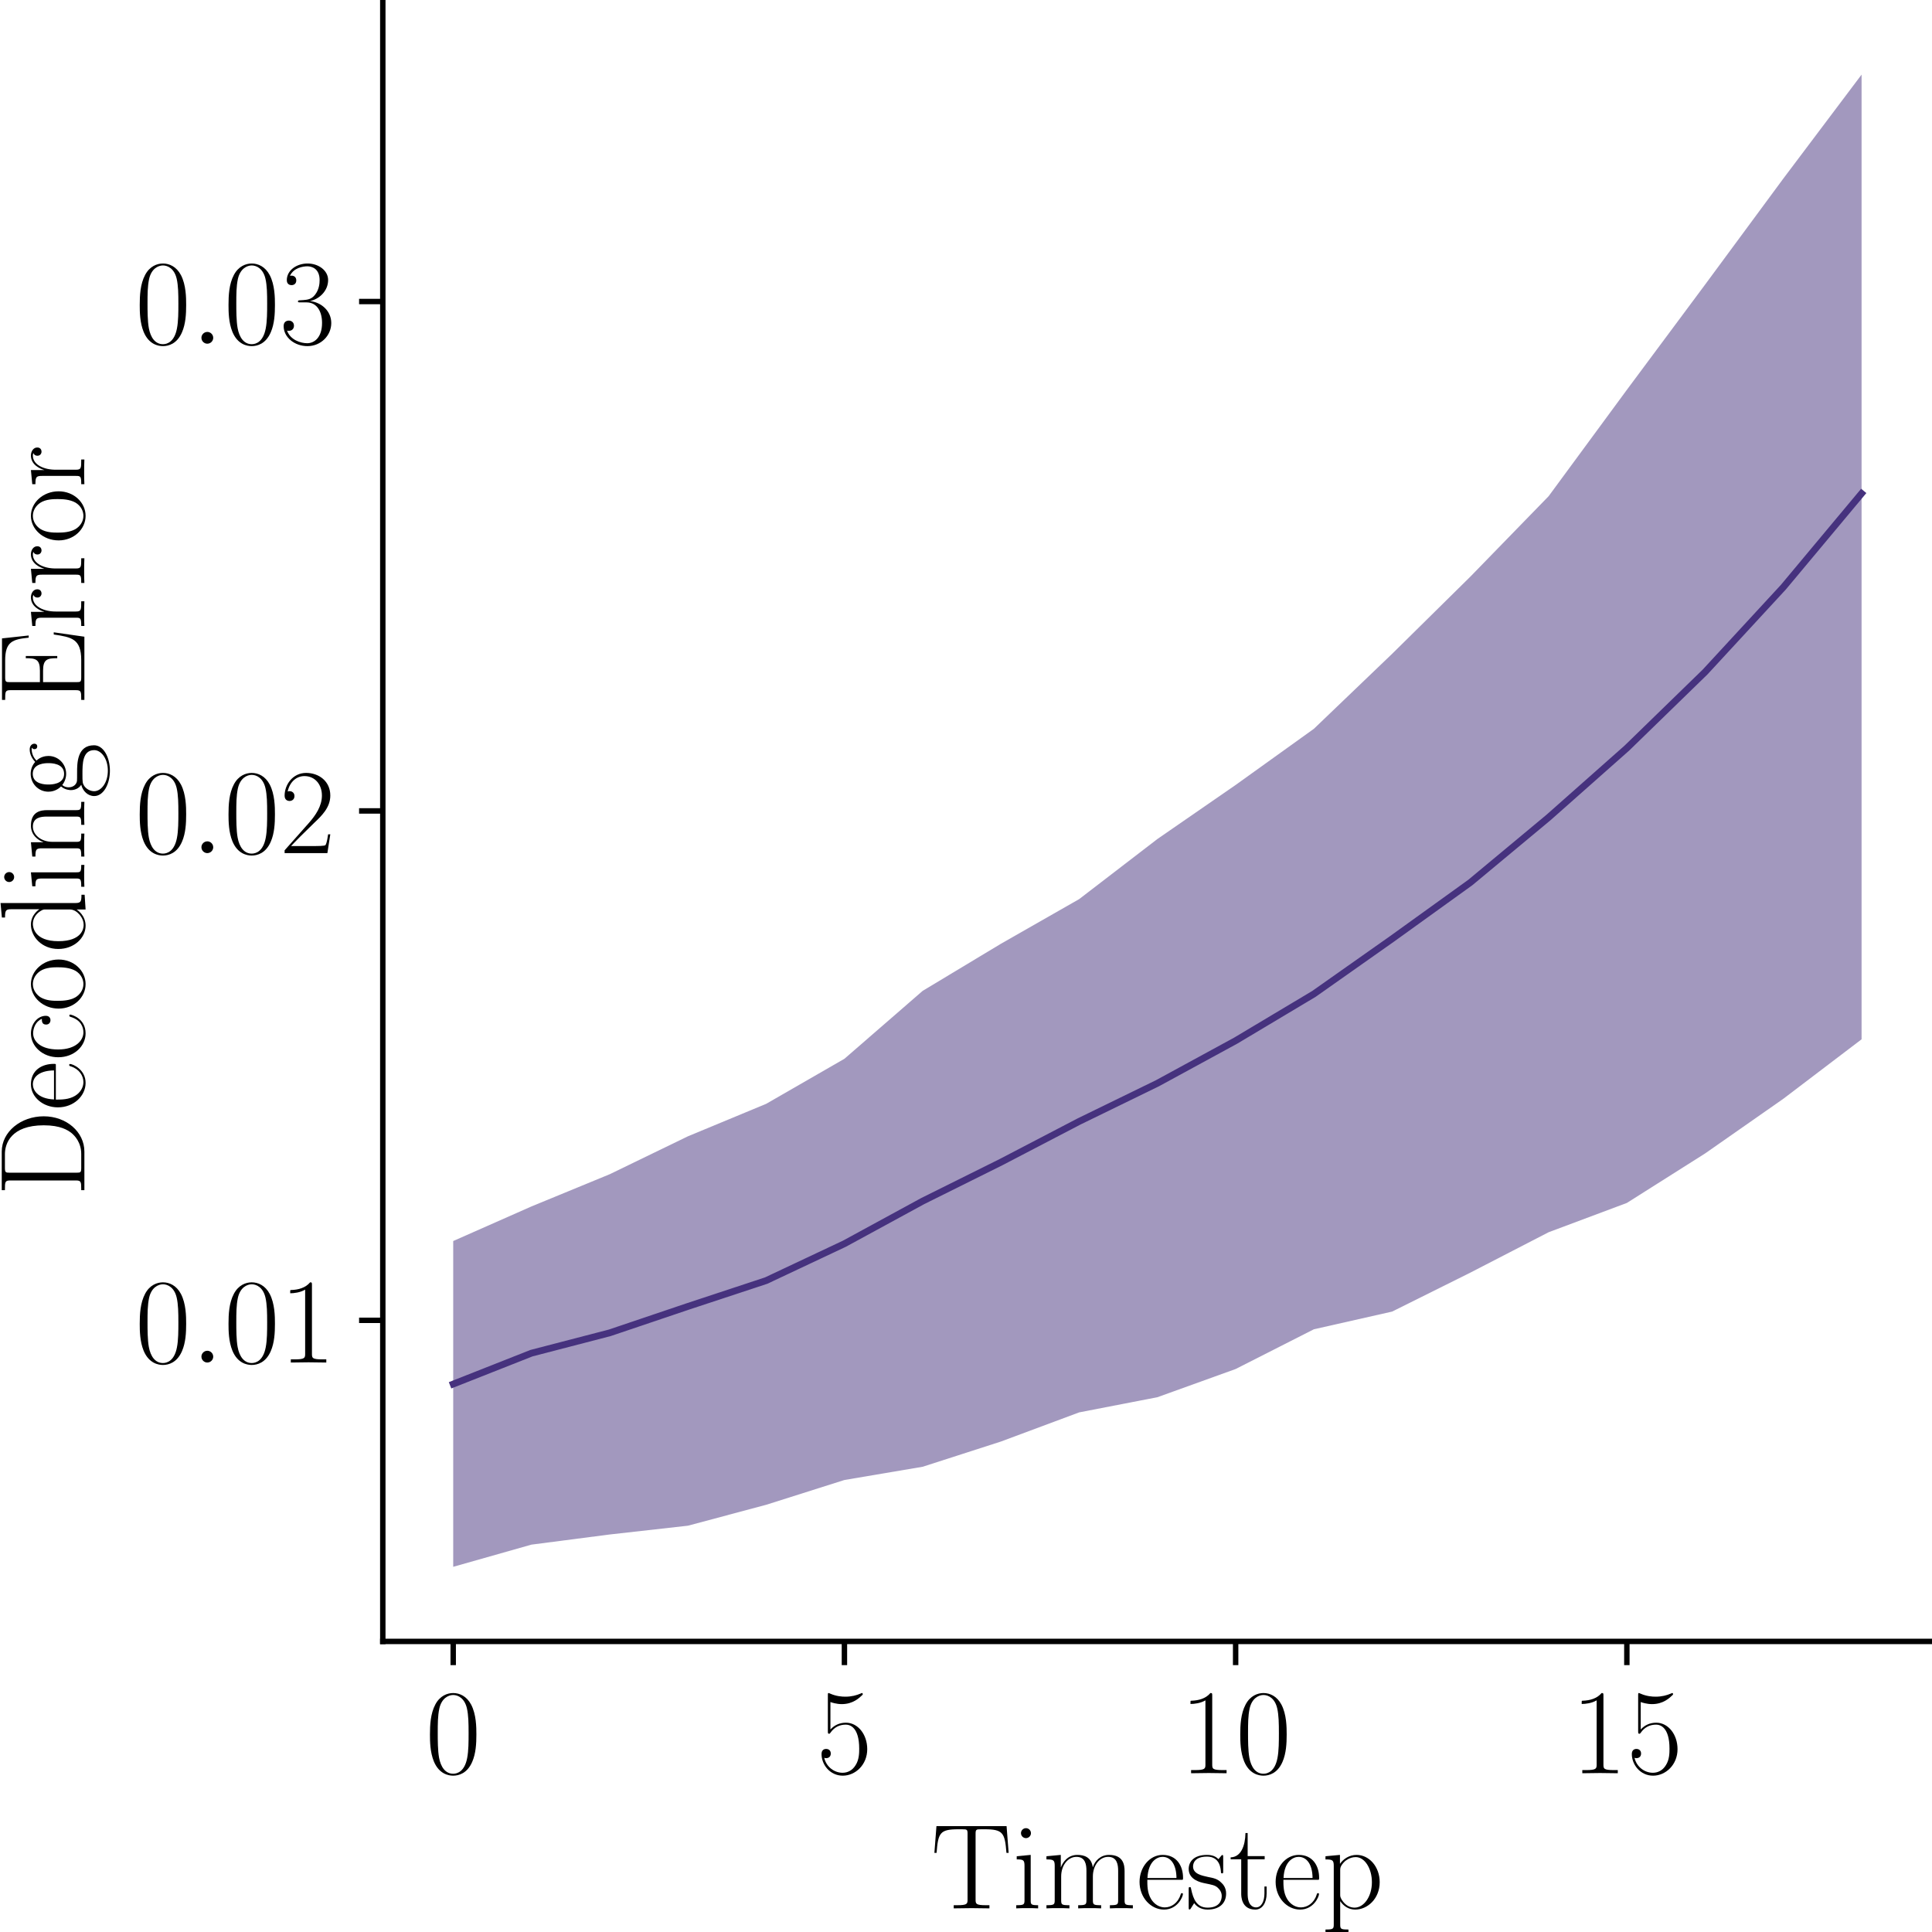
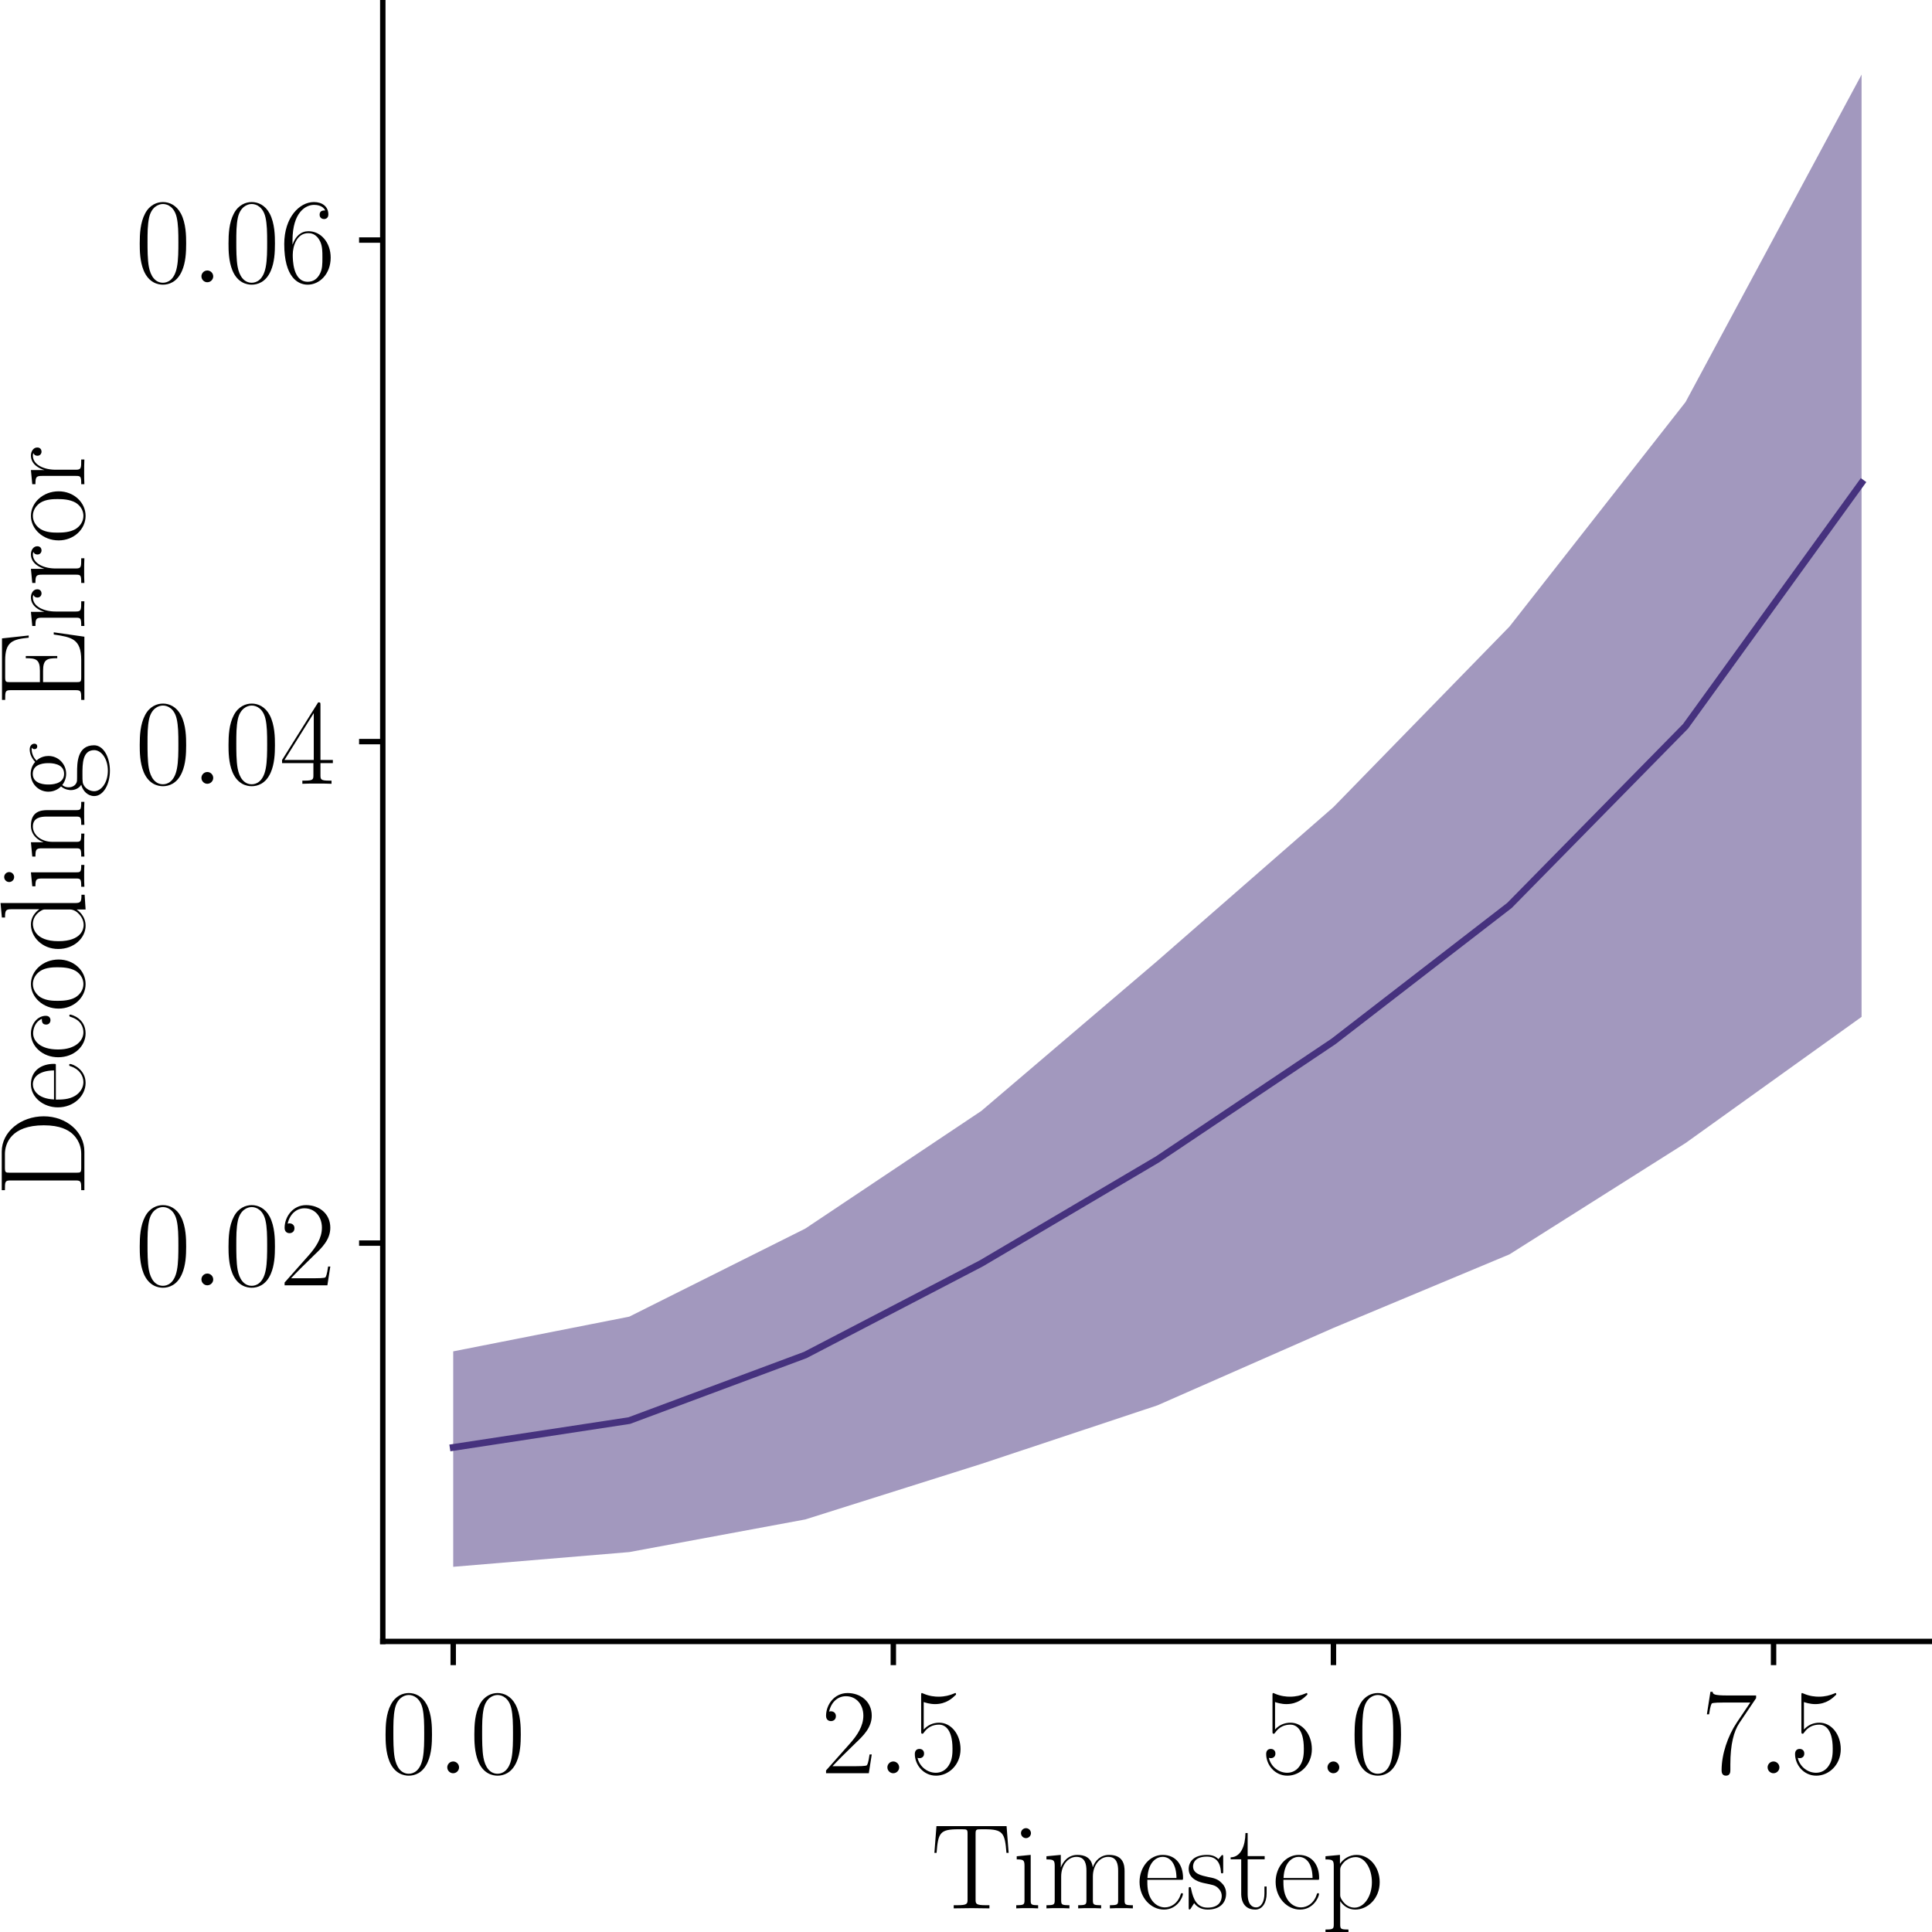
<svg xmlns="http://www.w3.org/2000/svg" xmlns:xlink="http://www.w3.org/1999/xlink" width="285.12pt" height="285.12pt" viewBox="0 0 285.12 285.12" version="1.1">
  <defs>
    <style type="text/css">*{stroke-linejoin: round; stroke-linecap: butt}</style>
  </defs>
  <g id="figure_1">
    <g id="patch_1">
      <path d="M 0 285.12  L 285.12 285.12  L 285.12 0  L 0 0  L 0 285.12  z " style="fill: none" />
    </g>
    <g id="axes_1">
      <g id="patch_2">
        <path d="M 56.492 242.237  L 285.12 242.237  L 285.12 0  L 56.492 0  L 56.492 242.237  z " style="fill: none" />
      </g>
      <g id="matplotlib.axis_1">
        <g id="xtick_1">
          <g id="line2d_1">
            <defs>
-               <path id="m27637a55f5" d="M 0 0  L 0 3.5  " style="stroke: #000000; stroke-width: 0.8" />
-             </defs>
-             <g>
-               <use xlink:href="#m27637a55f5" x="66.884" y="242.237" style="stroke: #000000; stroke-width: 0.8" />
+               <path id="mc0fb9e7ba3" d="M 0 0  L 0 3.5  " style="stroke: #000000; stroke-width: 0.8" />
+             </defs>
+             <g>
+               <use xlink:href="#mc0fb9e7ba3" x="66.884" y="242.237" style="stroke: #000000; stroke-width: 0.8" />
            </g>
          </g>
          <g id="text_1">
-             <g transform="translate(62.77177 261.6906) scale(0.18 -0.18)">
+             <g transform="translate(56.22088 261.6906) scale(0.18 -0.18)">
              <defs>
                <path id="CMR17-30" d="M 2688 2038  C 2688 2430 2682 3099 2413 3613  C 2176 4063 1798 4224 1466 4224  C 1158 4224 768 4082 525 3620  C 269 3137 243 2539 243 2038  C 243 1671 250 1112 448 623  C 723 -39 1216 -128 1466 -128  C 1760 -128 2208 -7 2470 604  C 2662 1048 2688 1568 2688 2038  z M 1466 -26  C 1056 -26 813 328 723 816  C 653 1196 653 1749 653 2109  C 653 2604 653 3015 736 3407  C 858 3954 1216 4121 1466 4121  C 1728 4121 2067 3947 2189 3420  C 2272 3054 2278 2623 2278 2109  C 2278 1691 2278 1176 2202 797  C 2067 96 1690 -26 1466 -26  z " transform="scale(0.015625)" />
-               </defs>
-               <use xlink:href="#CMR17-30" transform="scale(0.996264)" />
+                 <path id="CMMI12-3a" d="M 1178 307  C 1178 492 1024 620 870 620  C 685 620 557 467 557 313  C 557 128 710 0 864 0  C 1050 0 1178 153 1178 307  z " transform="scale(0.015625)" />
+               </defs>
+               <use xlink:href="#CMR17-30" transform="scale(0.996264)" />
+               <use xlink:href="#CMMI12-3a" transform="translate(45.69048 0) scale(0.996264)" />
+               <use xlink:href="#CMR17-30" transform="translate(72.78765 0) scale(0.996264)" />
            </g>
          </g>
        </g>
        <g id="xtick_2">
          <g id="line2d_2">
            <g>
-               <use xlink:href="#m27637a55f5" x="124.618" y="242.237" style="stroke: #000000; stroke-width: 0.8" />
+               <use xlink:href="#mc0fb9e7ba3" x="131.835" y="242.237" style="stroke: #000000; stroke-width: 0.8" />
            </g>
          </g>
          <g id="text_2">
-             <g transform="translate(120.5062 261.6906) scale(0.18 -0.18)">
-               <defs>
+             <g transform="translate(121.1721 261.6906) scale(0.18 -0.18)">
+               <defs>
+                 <path id="CMR17-32" d="M 2669 990  L 2554 990  C 2490 537 2438 460 2413 422  C 2381 371 1920 371 1830 371  L 602 371  C 832 620 1280 1073 1824 1596  C 2214 1966 2669 2400 2669 3033  C 2669 3788 2067 4224 1395 4224  C 691 4224 262 3603 262 3027  C 262 2777 448 2745 525 2745  C 589 2745 781 2783 781 3007  C 781 3206 614 3264 525 3264  C 486 3264 448 3257 422 3244  C 544 3788 915 4057 1306 4057  C 1862 4057 2227 3616 2227 3033  C 2227 2477 1901 1998 1536 1583  L 262 147  L 262 0  L 2515 0  L 2669 990  z " transform="scale(0.015625)" />
                <path id="CMR17-35" d="M 730 3750  C 794 3724 1056 3641 1325 3641  C 1920 3641 2246 3961 2432 4140  C 2432 4191 2432 4224 2394 4224  C 2387 4224 2374 4224 2323 4198  C 2099 4102 1837 4032 1517 4032  C 1325 4032 1037 4055 723 4191  C 653 4224 640 4224 634 4224  C 602 4224 595 4217 595 4090  L 595 2231  C 595 2113 595 2080 659 2080  C 691 2080 704 2093 736 2139  C 941 2435 1222 2560 1542 2560  C 1766 2560 2246 2415 2246 1293  C 2246 1087 2246 716 2054 422  C 1894 159 1645 25 1370 25  C 947 25 518 319 403 812  C 429 806 480 793 506 793  C 589 793 749 838 749 1036  C 749 1209 627 1280 506 1280  C 358 1280 262 1190 262 1011  C 262 454 704 -128 1382 -128  C 2042 -128 2669 441 2669 1267  C 2669 2054 2170 2662 1549 2662  C 1222 2662 947 2540 730 2304  L 730 3750  z " transform="scale(0.015625)" />
              </defs>
-               <use xlink:href="#CMR17-35" transform="scale(0.996264)" />
+               <use xlink:href="#CMR17-32" transform="scale(0.996264)" />
+               <use xlink:href="#CMMI12-3a" transform="translate(45.69048 0) scale(0.996264)" />
+               <use xlink:href="#CMR17-35" transform="translate(72.78765 0) scale(0.996264)" />
            </g>
          </g>
        </g>
        <g id="xtick_3">
          <g id="line2d_3">
            <g>
-               <use xlink:href="#m27637a55f5" x="182.353" y="242.237" style="stroke: #000000; stroke-width: 0.8" />
+               <use xlink:href="#mc0fb9e7ba3" x="196.786" y="242.237" style="stroke: #000000; stroke-width: 0.8" />
            </g>
          </g>
          <g id="text_3">
-             <g transform="translate(174.1285 261.6906) scale(0.18 -0.18)">
-               <defs>
-                 <path id="CMR17-31" d="M 1702 4083  C 1702 4217 1696 4224 1606 4224  C 1357 3927 979 3833 621 3820  C 602 3820 570 3820 563 3808  C 557 3795 557 3782 557 3648  C 755 3648 1088 3686 1344 3839  L 1344 467  C 1344 243 1331 166 781 166  L 589 166  L 589 0  C 896 6 1216 12 1523 12  C 1830 12 2150 6 2458 0  L 2458 166  L 2266 166  C 1715 166 1702 236 1702 467  L 1702 4083  z " transform="scale(0.015625)" />
-               </defs>
-               <use xlink:href="#CMR17-31" transform="scale(0.996264)" />
-               <use xlink:href="#CMR17-30" transform="translate(45.69048 0) scale(0.996264)" />
+             <g transform="translate(186.1233 261.6906) scale(0.18 -0.18)">
+               <use xlink:href="#CMR17-35" transform="scale(0.996264)" />
+               <use xlink:href="#CMMI12-3a" transform="translate(45.69048 0) scale(0.996264)" />
+               <use xlink:href="#CMR17-30" transform="translate(72.78765 0) scale(0.996264)" />
            </g>
          </g>
        </g>
        <g id="xtick_4">
          <g id="line2d_4">
            <g>
-               <use xlink:href="#m27637a55f5" x="240.087" y="242.237" style="stroke: #000000; stroke-width: 0.8" />
+               <use xlink:href="#mc0fb9e7ba3" x="261.738" y="242.237" style="stroke: #000000; stroke-width: 0.8" />
            </g>
          </g>
          <g id="text_4">
-             <g transform="translate(231.8629 261.6906) scale(0.18 -0.18)">
-               <use xlink:href="#CMR17-31" transform="scale(0.996264)" />
-               <use xlink:href="#CMR17-35" transform="translate(45.69048 0) scale(0.996264)" />
+             <g transform="translate(251.0745 261.6906) scale(0.18 -0.18)">
+               <defs>
+                 <path id="CMR17-37" d="M 2886 3955  L 2886 4096  L 1382 4096  C 634 4096 621 4166 595 4288  L 480 4288  L 294 3104  L 410 3104  C 429 3226 474 3552 550 3673  C 589 3724 1062 3724 1171 3724  L 2579 3724  L 1869 2670  C 1395 1961 1069 1003 1069 166  C 1069 89 1069 -128 1299 -128  C 1530 -128 1530 89 1530 172  L 1530 466  C 1530 1514 1709 2204 2003 2644  L 2886 3955  z " transform="scale(0.015625)" />
+               </defs>
+               <use xlink:href="#CMR17-37" transform="scale(0.996264)" />
+               <use xlink:href="#CMMI12-3a" transform="translate(45.69048 0) scale(0.996264)" />
+               <use xlink:href="#CMR17-35" transform="translate(72.78765 0) scale(0.996264)" />
            </g>
          </g>
        </g>
        <g id="text_5">
          <g transform="translate(137.3934 281.6319) scale(0.18 -0.18)">
            <defs>
              <path id="CMR17-54" d="M 3981 4332  L 288 4332  L 179 2924  L 294 2924  C 378 3981 467 4166 1453 4166  C 1568 4166 1754 4166 1805 4159  C 1926 4140 1926 4064 1926 3917  L 1926 465  C 1926 236 1907 166 1376 166  L 1197 166  L 1197 0  C 1504 6 1824 12 2138 12  C 2451 12 2771 6 3078 0  L 3078 166  L 2899 166  C 2368 166 2349 236 2349 465  L 2349 3917  C 2349 4057 2349 4134 2464 4159  C 2515 4166 2701 4166 2816 4166  C 3795 4166 3891 3981 3974 2924  L 4090 2924  L 3981 4332  z " transform="scale(0.015625)" />
              <path id="CMR17-69" d="M 992 3961  C 992 4102 877 4224 730 4224  C 589 4224 467 4108 467 3961  C 467 3820 582 3699 730 3699  C 870 3699 992 3814 992 3961  z M 243 2745  L 243 2579  C 602 2579 653 2540 653 2231  L 653 443  C 653 198 627 166 218 166  L 218 0  C 371 12 646 12 806 12  C 960 12 1222 12 1370 0  L 1370 166  C 992 166 979 205 979 436  L 979 2816  L 243 2745  z " transform="scale(0.015625)" />
              <path id="CMR17-6d" d="M 4326 1954  C 4326 2276 4269 2816 3507 2816  C 3072 2816 2771 2520 2656 2173  L 2650 2173  C 2573 2700 2195 2816 1837 2816  C 1331 2816 1069 2424 973 2166  L 966 2166  L 966 2816  L 211 2745  L 211 2578  C 589 2578 646 2540 646 2231  L 646 443  C 646 198 621 166 211 166  L 211 0  C 365 12 646 12 813 12  C 979 12 1267 12 1421 0  L 1421 166  C 1011 166 986 192 986 443  L 986 1678  C 986 2269 1344 2713 1792 2713  C 2266 2713 2317 2289 2317 1980  L 2317 443  C 2317 198 2291 166 1882 166  L 1882 0  C 2035 12 2317 12 2483 12  C 2650 12 2938 12 3091 0  L 3091 166  C 2682 166 2656 192 2656 443  L 2656 1678  C 2656 2269 3014 2713 3462 2713  C 3936 2713 3987 2289 3987 1980  L 3987 443  C 3987 198 3962 166 3552 166  L 3552 0  C 3706 12 3987 12 4154 12  C 4320 12 4608 12 4762 0  L 4762 166  C 4352 166 4326 192 4326 443  L 4326 1954  z " transform="scale(0.015625)" />
              <path id="CMR17-65" d="M 2438 1503  C 2464 1529 2464 1542 2464 1606  C 2464 2251 2118 2816 1389 2816  C 710 2816 173 2175 173 1394  C 173 554 781 -64 1459 -64  C 2176 -64 2458 619 2458 755  C 2458 800 2419 800 2406 800  C 2362 800 2355 787 2330 709  C 2189 270 1837 51 1504 51  C 1229 51 954 206 781 490  C 582 819 582 1200 582 1503  L 2438 1503  z M 589 1600  C 634 2511 1126 2713 1382 2713  C 1818 2713 2112 2308 2118 1600  L 589 1600  z " transform="scale(0.015625)" />
              <path id="CMR17-73" d="M 1978 2688  C 1978 2803 1971 2809 1933 2809  C 1907 2809 1901 2803 1824 2707  C 1805 2681 1747 2617 1728 2592  C 1523 2809 1235 2816 1126 2816  C 416 2816 160 2444 160 2073  C 160 1497 813 1363 998 1324  C 1402 1241 1542 1216 1677 1100  C 1760 1024 1901 883 1901 652  C 1901 384 1747 38 1158 38  C 602 38 403 460 288 1024  C 269 1113 269 1120 218 1120  C 166 1120 160 1113 160 985  L 160 64  C 160 -52 166 -58 205 -58  C 237 -58 243 -52 275 0  C 314 57 410 211 448 275  C 576 102 800 -64 1158 -64  C 1792 -64 2131 281 2131 780  C 2131 1107 1958 1280 1875 1356  C 1683 1555 1459 1600 1190 1651  C 838 1728 390 1817 390 2208  C 390 2374 480 2726 1126 2726  C 1811 2726 1850 2086 1862 1881  C 1869 1849 1901 1843 1920 1843  C 1978 1843 1978 1862 1978 1971  L 1978 2688  z " transform="scale(0.015625)" />
              <path id="CMR17-74" d="M 966 2585  L 1862 2585  L 1862 2752  L 966 2752  L 966 3968  L 851 3968  C 838 3292 614 2700 70 2687  L 70 2585  L 627 2585  L 627 778  C 627 655 627 -64 1370 -64  C 1747 -64 1965 308 1965 784  L 1965 1151  L 1850 1151  L 1850 790  C 1850 347 1677 51 1408 51  C 1222 51 966 179 966 765  L 966 2585  z " transform="scale(0.015625)" />
              <path id="CMR17-70" d="M 1408 -1114  C 998 -1114 973 -1088 973 -834  L 973 380  C 1158 109 1427 -64 1766 -64  C 2406 -64 3053 503 3053 1382  C 3053 2196 2496 2816 1837 2816  C 1453 2816 1139 2603 960 2345  L 960 2816  L 198 2745  L 198 2577  C 576 2577 634 2539 634 2228  L 634 -834  C 634 -1081 608 -1114 198 -1114  L 198 -1280  C 352 -1268 634 -1268 800 -1268  C 966 -1268 1254 -1268 1408 -1280  L 1408 -1114  z M 973 2015  C 973 2106 973 2241 1222 2481  C 1254 2506 1472 2700 1792 2700  C 2259 2700 2643 2112 2643 1376  C 2643 639 2234 38 1728 38  C 1498 38 1248 148 1056 451  C 973 594 973 632 973 736  L 973 2015  z " transform="scale(0.015625)" />
            </defs>
            <use xlink:href="#CMR17-54" transform="scale(0.996264)" />
            <use xlink:href="#CMR17-69" transform="translate(66.50988 0) scale(0.996264)" />
            <use xlink:href="#CMR17-6d" transform="translate(91.38094 0) scale(0.996264)" />
            <use xlink:href="#CMR17-65" transform="translate(168.3005 0) scale(0.996264)" />
            <use xlink:href="#CMR17-73" transform="translate(208.7862 0) scale(0.996264)" />
            <use xlink:href="#CMR17-74" transform="translate(244.5875 0) scale(0.996264)" />
            <use xlink:href="#CMR17-65" transform="translate(279.8683 0) scale(0.996264)" />
            <use xlink:href="#CMR17-70" transform="translate(320.354 0) scale(0.996264)" />
          </g>
        </g>
      </g>
      <g id="matplotlib.axis_2">
        <g id="ytick_1">
          <g id="line2d_5">
            <defs>
-               <path id="m6d7aadea1a" d="M 0 0  L -3.5 0  " style="stroke: #000000; stroke-width: 0.8" />
-             </defs>
-             <g>
-               <use xlink:href="#m6d7aadea1a" x="56.492" y="194.852" style="stroke: #000000; stroke-width: 0.8" />
+               <path id="m4e6ae1d919" d="M 0 0  L -3.5 0  " style="stroke: #000000; stroke-width: 0.8" />
+             </defs>
+             <g>
+               <use xlink:href="#m4e6ae1d919" x="56.492" y="183.456" style="stroke: #000000; stroke-width: 0.8" />
            </g>
          </g>
          <g id="text_6">
-             <g transform="translate(19.94136 201.0791) scale(0.18 -0.18)">
-               <defs>
-                 <path id="CMMI12-3a" d="M 1178 307  C 1178 492 1024 620 870 620  C 685 620 557 467 557 313  C 557 128 710 0 864 0  C 1050 0 1178 153 1178 307  z " transform="scale(0.015625)" />
-               </defs>
-               <use xlink:href="#CMR17-30" transform="scale(0.996264)" />
-               <use xlink:href="#CMMI12-3a" transform="translate(45.69048 0) scale(0.996264)" />
-               <use xlink:href="#CMR17-30" transform="translate(72.78765 0) scale(0.996264)" />
-               <use xlink:href="#CMR17-31" transform="translate(118.4781 0) scale(0.996264)" />
+             <g transform="translate(19.94136 189.6829) scale(0.18 -0.18)">
+               <use xlink:href="#CMR17-30" transform="scale(0.996264)" />
+               <use xlink:href="#CMMI12-3a" transform="translate(45.69048 0) scale(0.996264)" />
+               <use xlink:href="#CMR17-30" transform="translate(72.78765 0) scale(0.996264)" />
+               <use xlink:href="#CMR17-32" transform="translate(118.4781 0) scale(0.996264)" />
            </g>
          </g>
        </g>
        <g id="ytick_2">
          <g id="line2d_6">
            <g>
-               <use xlink:href="#m6d7aadea1a" x="56.492" y="119.674" style="stroke: #000000; stroke-width: 0.8" />
+               <use xlink:href="#m4e6ae1d919" x="56.492" y="109.442" style="stroke: #000000; stroke-width: 0.8" />
            </g>
          </g>
          <g id="text_7">
-             <g transform="translate(19.94136 125.9005) scale(0.18 -0.18)">
-               <defs>
-                 <path id="CMR17-32" d="M 2669 990  L 2554 990  C 2490 537 2438 460 2413 422  C 2381 371 1920 371 1830 371  L 602 371  C 832 620 1280 1073 1824 1596  C 2214 1966 2669 2400 2669 3033  C 2669 3788 2067 4224 1395 4224  C 691 4224 262 3603 262 3027  C 262 2777 448 2745 525 2745  C 589 2745 781 2783 781 3007  C 781 3206 614 3264 525 3264  C 486 3264 448 3257 422 3244  C 544 3788 915 4057 1306 4057  C 1862 4057 2227 3616 2227 3033  C 2227 2477 1901 1998 1536 1583  L 262 147  L 262 0  L 2515 0  L 2669 990  z " transform="scale(0.015625)" />
-               </defs>
-               <use xlink:href="#CMR17-30" transform="scale(0.996264)" />
-               <use xlink:href="#CMMI12-3a" transform="translate(45.69048 0) scale(0.996264)" />
-               <use xlink:href="#CMR17-30" transform="translate(72.78765 0) scale(0.996264)" />
-               <use xlink:href="#CMR17-32" transform="translate(118.4781 0) scale(0.996264)" />
+             <g transform="translate(19.94136 115.6683) scale(0.18 -0.18)">
+               <defs>
+                 <path id="CMR17-34" d="M 2150 4147  C 2150 4281 2144 4288 2029 4288  L 128 1254  L 128 1088  L 1779 1088  L 1779 460  C 1779 230 1766 166 1318 166  L 1197 166  L 1197 0  C 1402 12 1747 12 1965 12  C 2182 12 2528 12 2733 0  L 2733 166  L 2611 166  C 2163 166 2150 230 2150 460  L 2150 1088  L 2803 1088  L 2803 1254  L 2150 1254  L 2150 4147  z M 1798 3723  L 1798 1254  L 256 1254  L 1798 3723  z " transform="scale(0.015625)" />
+               </defs>
+               <use xlink:href="#CMR17-30" transform="scale(0.996264)" />
+               <use xlink:href="#CMMI12-3a" transform="translate(45.69048 0) scale(0.996264)" />
+               <use xlink:href="#CMR17-30" transform="translate(72.78765 0) scale(0.996264)" />
+               <use xlink:href="#CMR17-34" transform="translate(118.4781 0) scale(0.996264)" />
            </g>
          </g>
        </g>
        <g id="ytick_3">
          <g id="line2d_7">
            <g>
-               <use xlink:href="#m6d7aadea1a" x="56.492" y="44.495" style="stroke: #000000; stroke-width: 0.8" />
+               <use xlink:href="#m4e6ae1d919" x="56.492" y="35.427" style="stroke: #000000; stroke-width: 0.8" />
            </g>
          </g>
          <g id="text_8">
-             <g transform="translate(19.94136 50.72193) scale(0.18 -0.18)">
-               <defs>
-                 <path id="CMR17-33" d="M 1414 2176  C 1984 2176 2234 1673 2234 1094  C 2234 322 1824 25 1453 25  C 1114 25 563 193 390 691  C 422 678 454 678 486 678  C 640 678 755 780 755 947  C 755 1132 614 1216 486 1216  C 378 1216 211 1164 211 927  C 211 335 787 -128 1466 -128  C 2176 -128 2720 432 2720 1087  C 2720 1718 2208 2176 1600 2246  C 2086 2347 2554 2776 2554 3353  C 2554 3856 2048 4224 1472 4224  C 890 4224 378 3862 378 3347  C 378 3123 544 3084 627 3084  C 762 3084 877 3167 877 3334  C 877 3500 762 3584 627 3584  C 602 3584 570 3584 544 3571  C 730 3999 1235 4076 1459 4076  C 1683 4076 2106 3966 2106 3347  C 2106 3167 2080 2851 1862 2574  C 1670 2329 1453 2316 1242 2297  C 1210 2297 1062 2284 1037 2284  C 992 2278 966 2272 966 2227  C 966 2182 973 2176 1101 2176  L 1414 2176  z " transform="scale(0.015625)" />
-               </defs>
-               <use xlink:href="#CMR17-30" transform="scale(0.996264)" />
-               <use xlink:href="#CMMI12-3a" transform="translate(45.69048 0) scale(0.996264)" />
-               <use xlink:href="#CMR17-30" transform="translate(72.78765 0) scale(0.996264)" />
-               <use xlink:href="#CMR17-33" transform="translate(118.4781 0) scale(0.996264)" />
+             <g transform="translate(19.94136 41.65376) scale(0.18 -0.18)">
+               <defs>
+                 <path id="CMR17-36" d="M 678 2198  C 678 3712 1395 4076 1811 4076  C 1946 4076 2272 4049 2400 3782  C 2298 3782 2106 3782 2106 3558  C 2106 3385 2246 3328 2336 3328  C 2394 3328 2566 3353 2566 3571  C 2566 3987 2246 4224 1805 4224  C 1043 4224 243 3411 243 2011  C 243 257 966 -128 1478 -128  C 2099 -128 2688 431 2688 1295  C 2688 2101 2170 2688 1517 2688  C 1126 2688 838 2430 678 1979  L 678 2198  z M 1478 25  C 691 25 691 1212 691 1450  C 691 1914 909 2585 1504 2585  C 1613 2585 1926 2585 2138 2140  C 2253 1889 2253 1624 2253 1302  C 2253 954 2253 696 2118 438  C 1978 173 1773 25 1478 25  z " transform="scale(0.015625)" />
+               </defs>
+               <use xlink:href="#CMR17-30" transform="scale(0.996264)" />
+               <use xlink:href="#CMMI12-3a" transform="translate(45.69048 0) scale(0.996264)" />
+               <use xlink:href="#CMR17-30" transform="translate(72.78765 0) scale(0.996264)" />
+               <use xlink:href="#CMR17-36" transform="translate(118.4781 0) scale(0.996264)" />
            </g>
          </g>
        </g>
        <g id="text_9">
          <g transform="translate(12.4533 176.5771) rotate(-90) scale(0.18 -0.18)">
            <defs>
              <path id="CMR17-44" d="M 333 4352  L 333 4185  C 774 4185 845 4185 845 3898  L 845 453  C 845 166 774 166 333 166  L 333 0  L 2368 0  C 3398 0 4224 943 4224 2140  C 4224 3344 3411 4352 2368 4352  L 333 4352  z M 1523 166  C 1267 166 1254 198 1254 414  L 1254 3936  C 1254 4153 1267 4185 1523 4185  L 2240 4185  C 2771 4185 3750 3873 3750 2140  C 3750 1242 3488 879 3366 707  C 3213 510 2848 166 2240 166  L 1523 166  z " transform="scale(0.015625)" />
              <path id="CMR17-63" d="M 2234 2240  C 2112 2240 1933 2240 1933 2015  C 1933 1836 2080 1785 2163 1785  C 2208 1785 2394 1804 2394 2028  C 2394 2476 1958 2816 1466 2816  C 787 2816 211 2201 211 1379  C 211 521 813 -64 1466 -64  C 2259 -64 2458 676 2458 747  C 2458 773 2451 792 2406 792  C 2362 792 2355 786 2330 702  C 2163 180 1798 51 1523 51  C 1114 51 621 431 621 1385  C 621 2358 1094 2700 1472 2700  C 1722 2700 2093 2582 2234 2240  z " transform="scale(0.015625)" />
              <path id="CMR17-6f" d="M 2758 1356  C 2758 2176 2163 2816 1466 2816  C 768 2816 173 2176 173 1356  C 173 550 768 -64 1466 -64  C 2163 -64 2758 550 2758 1356  z M 1466 51  C 1165 51 909 230 762 480  C 602 768 582 1126 582 1408  C 582 1676 595 2009 762 2297  C 890 2508 1139 2713 1466 2713  C 1754 2713 1997 2553 2150 2329  C 2349 2028 2349 1606 2349 1408  C 2349 1158 2336 774 2163 467  C 1984 172 1709 51 1466 51  z " transform="scale(0.015625)" />
              <path id="CMR17-64" d="M 1869 4345  L 1869 4179  C 2246 4179 2304 4141 2304 3843  L 2304 2371  C 2278 2403 2016 2816 1498 2816  C 845 2816 211 2228 211 1376  C 211 529 806 -64 1434 -64  C 1978 -64 2259 361 2291 406  L 2291 -64  L 3066 -13  L 3066 154  C 2688 154 2630 193 2630 503  L 2630 4416  L 1869 4345  z M 2291 762  C 2291 568 2176 393 2029 264  C 1811 70 1594 38 1472 38  C 1286 38 621 135 621 1369  C 621 2636 1363 2713 1530 2713  C 1824 2713 2061 2545 2208 2313  C 2291 2177 2291 2157 2291 2041  L 2291 762  z " transform="scale(0.015625)" />
              <path id="CMR17-6e" d="M 2656 1954  C 2656 2282 2592 2816 1837 2816  C 1331 2816 1069 2424 973 2166  L 966 2166  L 966 2816  L 211 2745  L 211 2578  C 589 2578 646 2540 646 2231  L 646 443  C 646 198 621 166 211 166  L 211 0  C 365 12 646 12 813 12  C 979 12 1267 12 1421 0  L 1421 166  C 1011 166 986 192 986 443  L 986 1678  C 986 2269 1344 2713 1792 2713  C 2266 2713 2317 2289 2317 1980  L 2317 443  C 2317 198 2291 166 1882 166  L 1882 0  C 2035 12 2317 12 2483 12  C 2650 12 2938 12 3091 0  L 3091 166  C 2682 166 2656 192 2656 443  L 2656 1954  z " transform="scale(0.015625)" />
              <path id="CMR17-67" d="M 710 1165  C 832 1068 1043 960 1299 960  C 1805 960 2240 1359 2240 1895  C 2240 2063 2189 2321 1997 2521  C 2176 2713 2438 2777 2586 2777  C 2611 2777 2650 2777 2682 2758  C 2656 2751 2598 2726 2598 2623  C 2598 2540 2656 2483 2739 2483  C 2835 2483 2886 2547 2886 2630  C 2886 2751 2790 2880 2586 2880  C 2330 2880 2106 2758 1926 2591  C 1734 2764 1504 2828 1299 2828  C 794 2828 358 2431 358 1895  C 358 1527 570 1294 634 1230  C 442 1004 442 742 442 710  C 442 544 506 300 723 166  C 390 82 128 -184 128 -517  C 128 -996 736 -1344 1466 -1344  C 2170 -1344 2803 -1009 2803 -510  C 2803 384 1856 384 1363 384  C 1216 384 954 384 922 390  C 723 422 589 601 589 825  C 589 883 589 1024 710 1165  z M 1299 1068  C 736 1068 736 1766 736 1895  C 736 2024 736 2719 1299 2719  C 1862 2719 1862 2024 1862 1895  C 1862 1766 1862 1068 1299 1068  z M 1466 -1236  C 826 -1236 384 -883 384 -517  C 384 -311 493 -118 634 -11  C 794 102 858 102 1293 102  C 1818 102 2547 102 2547 -517  C 2547 -883 2106 -1236 1466 -1236  z " transform="scale(0.015625)" />
              <path id="CMR17-45" d="M 3885 1614  L 3770 1614  C 3629 676 3546 166 2419 166  L 1530 166  C 1274 166 1261 198 1261 415  L 1261 2176  L 1862 2176  C 2464 2176 2522 1959 2522 1429  L 2637 1429  L 2637 3086  L 2522 3086  C 2522 2558 2464 2342 1862 2342  L 1261 2342  L 1261 3924  C 1261 4141 1274 4172 1530 4172  L 2406 4172  C 3398 4172 3514 3778 3603 2933  L 3718 2933  L 3565 4339  L 326 4339  L 326 4172  C 768 4172 838 4172 838 3886  L 838 453  C 838 166 768 166 326 166  L 326 0  L 3654 0  L 3885 1614  z " transform="scale(0.015625)" />
              <path id="CMR17-72" d="M 960 1517  C 960 2134 1222 2713 1702 2713  C 1747 2713 1792 2707 1837 2687  C 1837 2687 1696 2642 1696 2475  C 1696 2321 1818 2257 1914 2257  C 1990 2257 2131 2302 2131 2482  C 2131 2687 1926 2816 1709 2816  C 1222 2816 1011 2340 947 2115  L 941 2115  L 941 2816  L 198 2745  L 198 2578  C 576 2578 634 2540 634 2231  L 634 443  C 634 198 608 166 198 166  L 198 0  C 352 12 646 12 813 12  C 998 12 1325 12 1498 0  L 1498 166  C 1037 166 960 166 960 455  L 960 1517  z " transform="scale(0.015625)" />
            </defs>
            <use xlink:href="#CMR17-44" transform="scale(0.996264)" />
            <use xlink:href="#CMR17-65" transform="translate(70.39356 0) scale(0.996264)" />
            <use xlink:href="#CMR17-63" transform="translate(110.8792 0) scale(0.996264)" />
            <use xlink:href="#CMR17-6f" transform="translate(151.3649 0) scale(0.996264)" />
            <use xlink:href="#CMR17-64" transform="translate(199.6578 0) scale(0.996264)" />
            <use xlink:href="#CMR17-69" transform="translate(250.5532 0) scale(0.996264)" />
            <use xlink:href="#CMR17-6e" transform="translate(275.4242 0) scale(0.996264)" />
            <use xlink:href="#CMR17-67" transform="translate(326.3196 0) scale(0.996264)" />
            <use xlink:href="#CMR17-45" transform="translate(402.086 0) scale(0.996264)" />
            <use xlink:href="#CMR17-72" transform="translate(464.6723 0) scale(0.996264)" />
            <use xlink:href="#CMR17-72" transform="translate(499.9531 0) scale(0.996264)" />
            <use xlink:href="#CMR17-6f" transform="translate(535.2339 0) scale(0.996264)" />
            <use xlink:href="#CMR17-72" transform="translate(580.9243 0) scale(0.996264)" />
          </g>
        </g>
      </g>
      <g id="PolyCollection_1">
-         <path d="M 66.884 183.148  L 66.884 231.226  L 78.431 227.953  L 89.978 226.456  L 101.525 225.159  L 113.071 222.073  L 124.618 218.415  L 136.165 216.46  L 147.712 212.739  L 159.259 208.437  L 170.806 206.198  L 182.353 202.036  L 193.9 196.172  L 205.447 193.56  L 216.993 187.811  L 228.54 181.851  L 240.087 177.528  L 251.634 170.225  L 263.181 162.155  L 274.728 153.378  L 274.728 11.011  L 274.728 11.011  L 263.181 26.35  L 251.634 42  L 240.087 57.531  L 228.54 73.231  L 216.993 85.098  L 205.447 96.487  L 193.9 107.555  L 182.353 115.842  L 170.806 123.82  L 159.259 132.69  L 147.712 139.279  L 136.165 146.229  L 124.618 156.252  L 113.071 162.9  L 101.525 167.692  L 89.978 173.291  L 78.431 178.043  L 66.884 183.148  z " clip-path="url(#p46a5f0c178)" style="fill: #46327e; fill-opacity: 0.5" />
+         <path d="M 66.884 199.431  L 66.884 231.226  L 92.864 229.053  L 118.845 224.235  L 144.825 216.037  L 170.806 207.399  L 196.786 195.972  L 222.767 185.114  L 248.747 168.693  L 274.728 150.068  L 274.728 11.011  L 274.728 11.011  L 248.747 59.337  L 222.767 92.466  L 196.786 119.112  L 170.806 141.803  L 144.825 163.947  L 118.845 181.31  L 92.864 194.309  L 66.884 199.431  z " clip-path="url(#p0e9a471086)" style="fill: #46327e; fill-opacity: 0.5" />
      </g>
      <g id="line2d_8">
-         <path d="M 66.884 204.257  L 78.431 199.697  L 89.978 196.697  L 101.525 192.797  L 113.071 188.985  L 124.618 183.544  L 136.165 177.257  L 147.712 171.515  L 159.259 165.496  L 170.806 159.867  L 182.353 153.58  L 193.9 146.682  L 205.447 138.546  L 216.993 130.233  L 228.54 120.63  L 240.087 110.403  L 251.634 99.172  L 263.181 86.658  L 274.728 72.83  " clip-path="url(#p46a5f0c178)" style="fill: none; stroke: #46327e; stroke-linecap: square" />
+         <path d="M 66.884 213.609  L 92.864 209.648  L 118.845 199.967  L 144.825 186.443  L 170.806 171.11  L 196.786 153.696  L 222.767 133.62  L 248.747 107.186  L 274.728 71.257  " clip-path="url(#p0e9a471086)" style="fill: none; stroke: #46327e; stroke-linecap: square" />
      </g>
      <g id="patch_3">
        <path d="M 56.492 242.237  L 56.492 0  " style="fill: none; stroke: #000000; stroke-width: 0.8; stroke-linejoin: miter; stroke-linecap: square" />
      </g>
      <g id="patch_4">
        <path d="M 56.492 242.237  L 285.12 242.237  " style="fill: none; stroke: #000000; stroke-width: 0.8; stroke-linejoin: miter; stroke-linecap: square" />
      </g>
    </g>
  </g>
  <defs>
-     <clipPath id="p46a5f0c178">
+     <clipPath id="p0e9a471086">
      <rect x="56.492" y="0" width="228.628" height="242.237" />
    </clipPath>
  </defs>
</svg>
